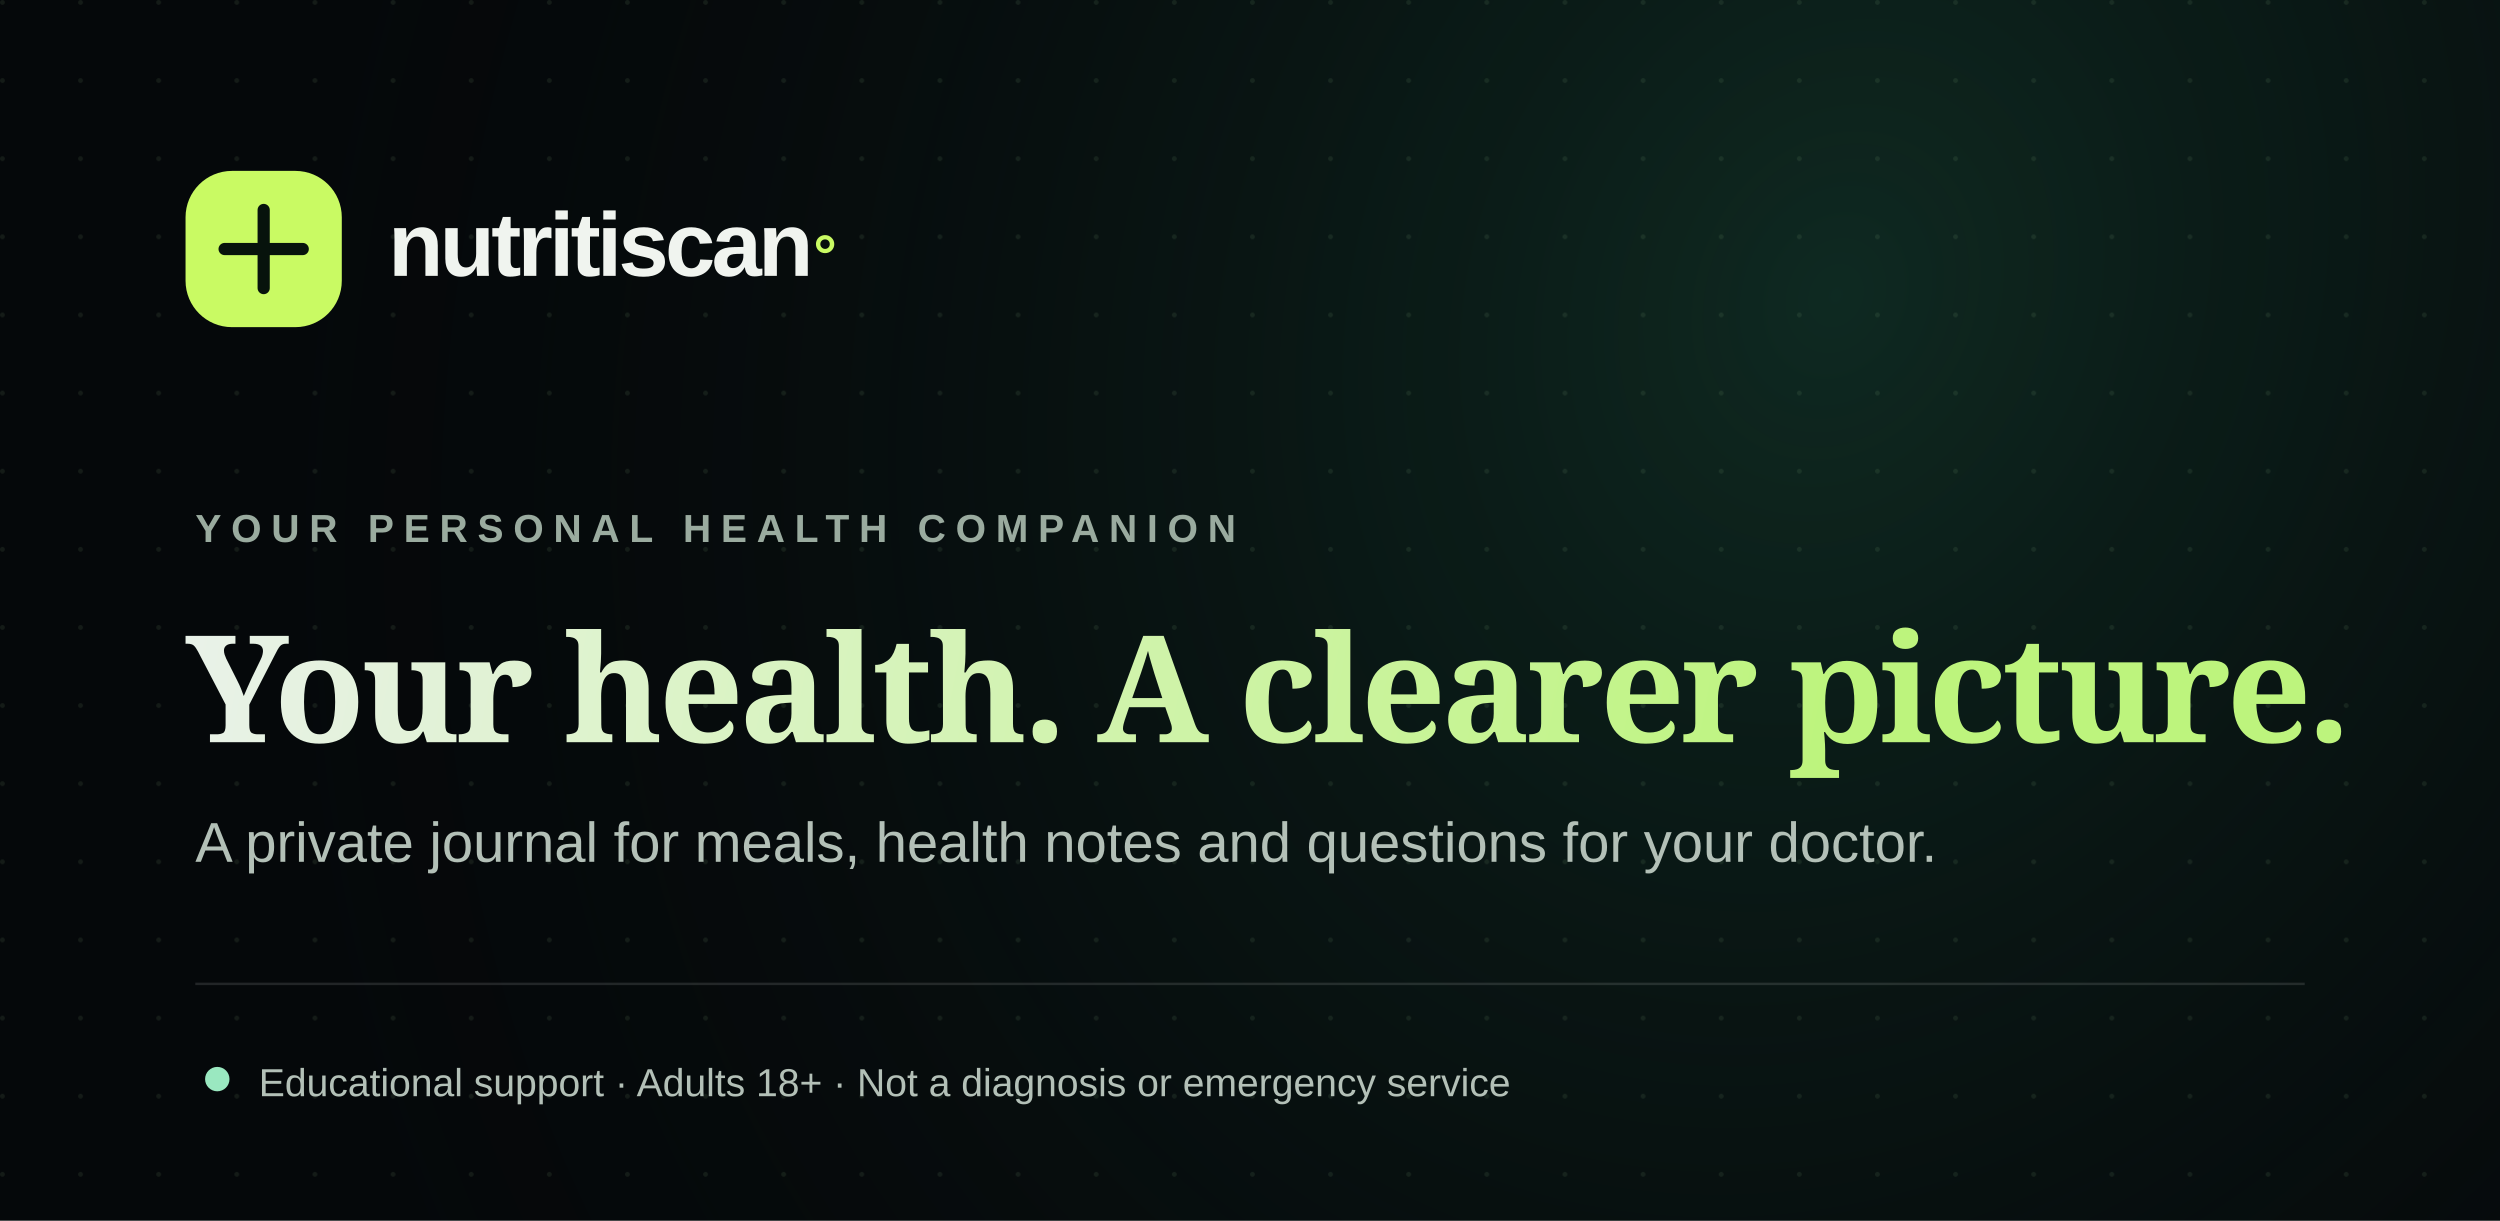
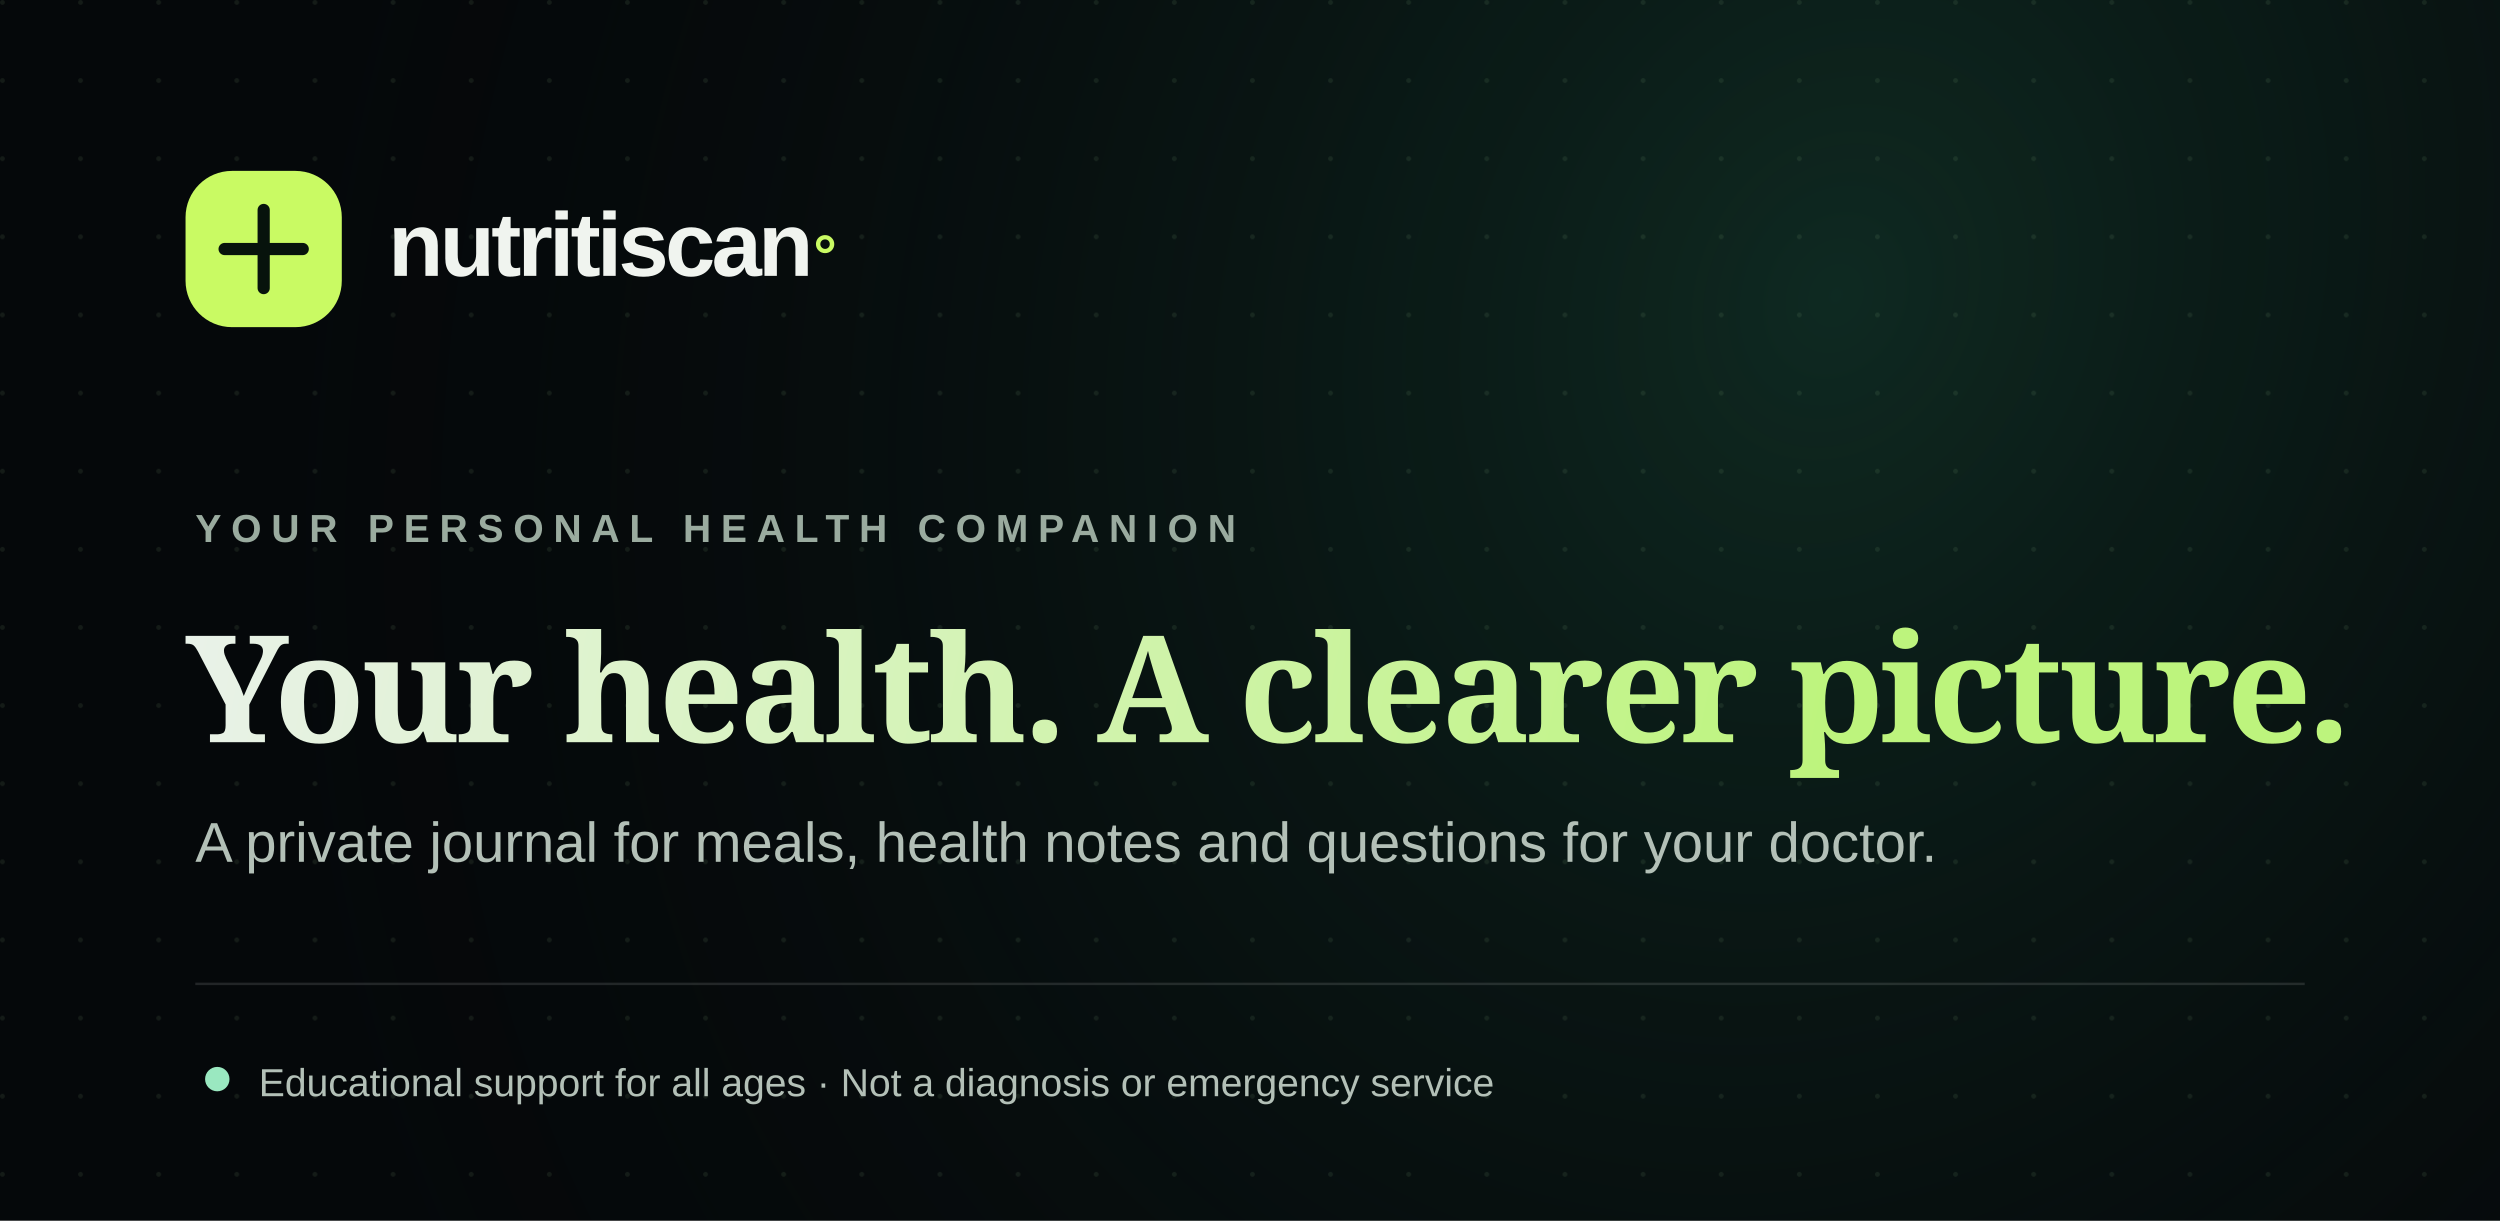
<svg xmlns="http://www.w3.org/2000/svg" width="1024" height="500" viewBox="0 0 1024 500" fill="none">
  <defs>
    <linearGradient id="brand" x1="64" y1="62" x2="132" y2="136" gradientUnits="userSpaceOnUse">
      <stop stop-color="#C9FA63" />
      <stop offset="1" stop-color="#6FE8B4" />
    </linearGradient>
    <linearGradient id="headline" x1="72" y1="210" x2="742" y2="342" gradientUnits="userSpaceOnUse">
      <stop stop-color="#EAF2EB" />
      <stop offset="1" stop-color="#BDF47D" />
    </linearGradient>
    <radialGradient id="glow" cx="0" cy="0" r="1" gradientTransform="matrix(580 280 -343 710 756 120)" gradientUnits="userSpaceOnUse">
      <stop stop-color="#123529" stop-opacity=".75" />
      <stop offset="1" stop-color="#05080A" stop-opacity="0" />
    </radialGradient>
    <pattern id="dots" width="32" height="32" patternUnits="userSpaceOnUse">
      <circle cx="1" cy="1" r="1" fill="#A6D69D" fill-opacity=".22" />
    </pattern>
  </defs>
  <rect width="1024" height="500" fill="#05080A" />
  <rect width="1024" height="500" fill="url(#glow)" />
  <path d="M0 0h1024v500H0z" fill="url(#dots)" mask="url(#fade)" opacity=".42" />
  <g transform="translate(76 70)">
    <rect width="64" height="64" rx="19" fill="url(#brand)" />
    <path d="M32 16v32M16 32h32" stroke="#07130C" stroke-width="5" stroke-linecap="round" />
    <text x="83" y="43" fill="#F0F4EF" font-family="Arial, sans-serif" font-size="37" font-weight="700" letter-spacing="-1.5">nutritiscan<tspan fill="#C9FA63" font-size="24">°</tspan>
    </text>
  </g>
  <text x="80" y="222" fill="#9AAB9F" font-family="Arial, sans-serif" font-size="16" font-weight="700" letter-spacing="4">YOUR PERSONAL HEALTH COMPANION</text>
  <text x="76" y="304" fill="url(#headline)" font-family="Georgia, serif" font-size="61" font-weight="600" letter-spacing="-1.8">Your health. A clearer picture.</text>
  <text x="80" y="353" fill="#B3C0B7" font-family="Arial, sans-serif" font-size="23">A private journal for meals, health notes and questions for your doctor.</text>
  <path d="M80 403h864" stroke="#FFFFFF" stroke-opacity=".12" />
  <circle cx="89" cy="442" r="5" fill="#9AE8C0" />
-   <text x="106" y="449" fill="#B3C0B7" font-family="Arial, sans-serif" font-size="16">Educational support · Adults 18+ · Not a diagnosis or emergency service</text>
+   <text x="106" y="449" fill="#B3C0B7" font-family="Arial, sans-serif" font-size="16">Educational support for all ages · Not a diagnosis or emergency service</text>
</svg>
